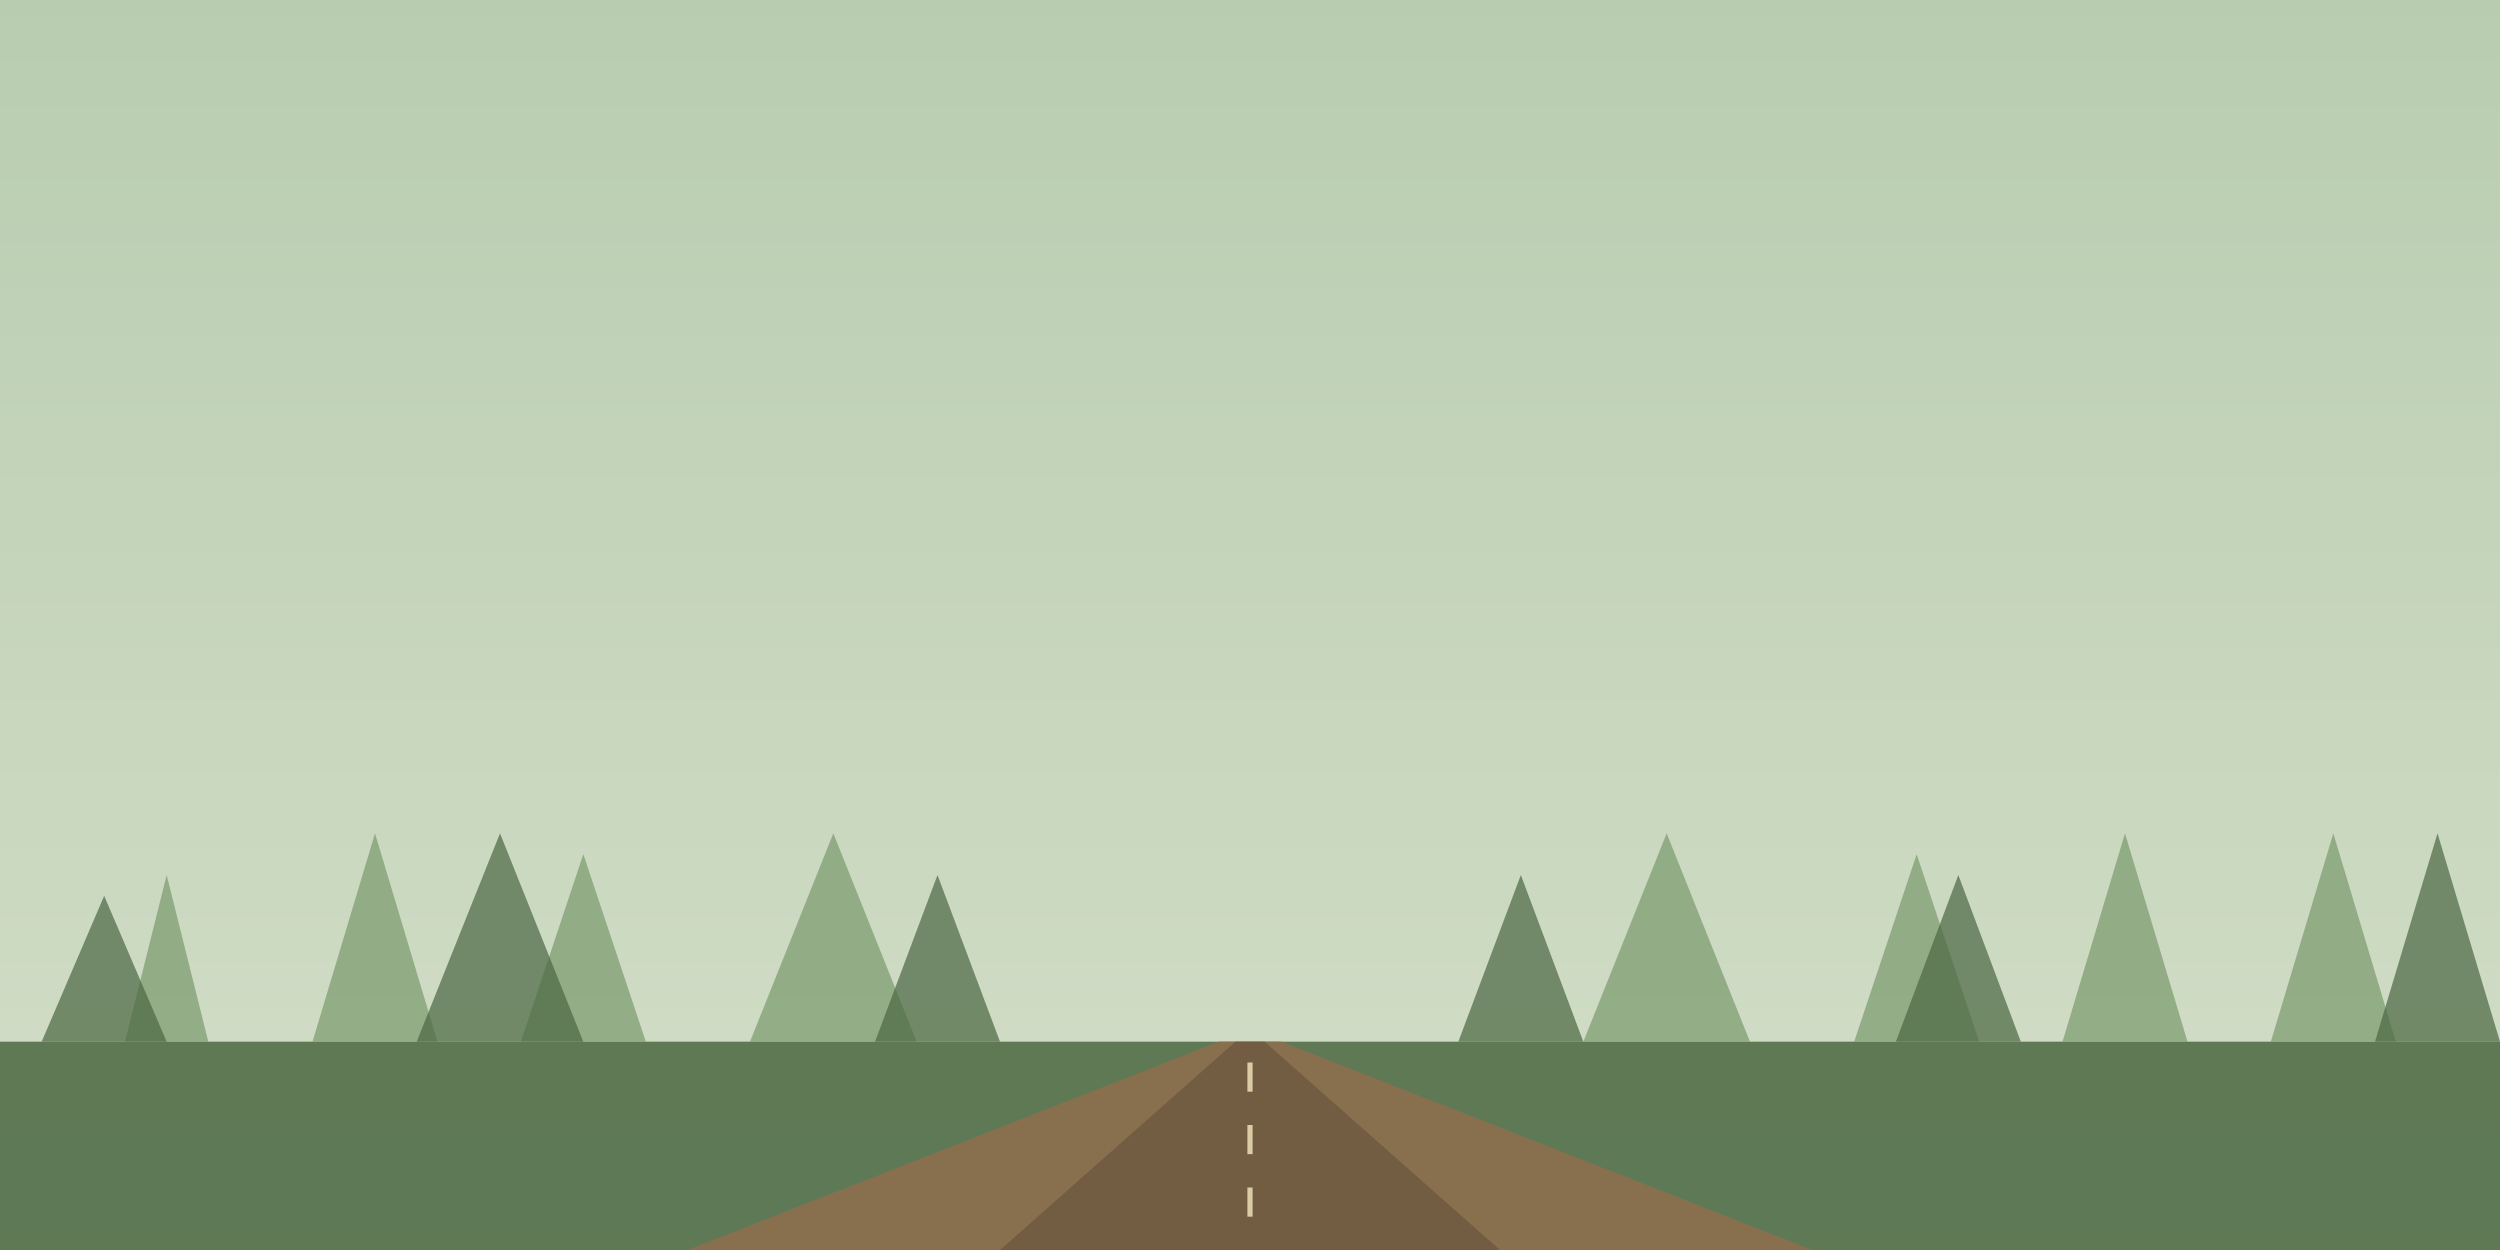
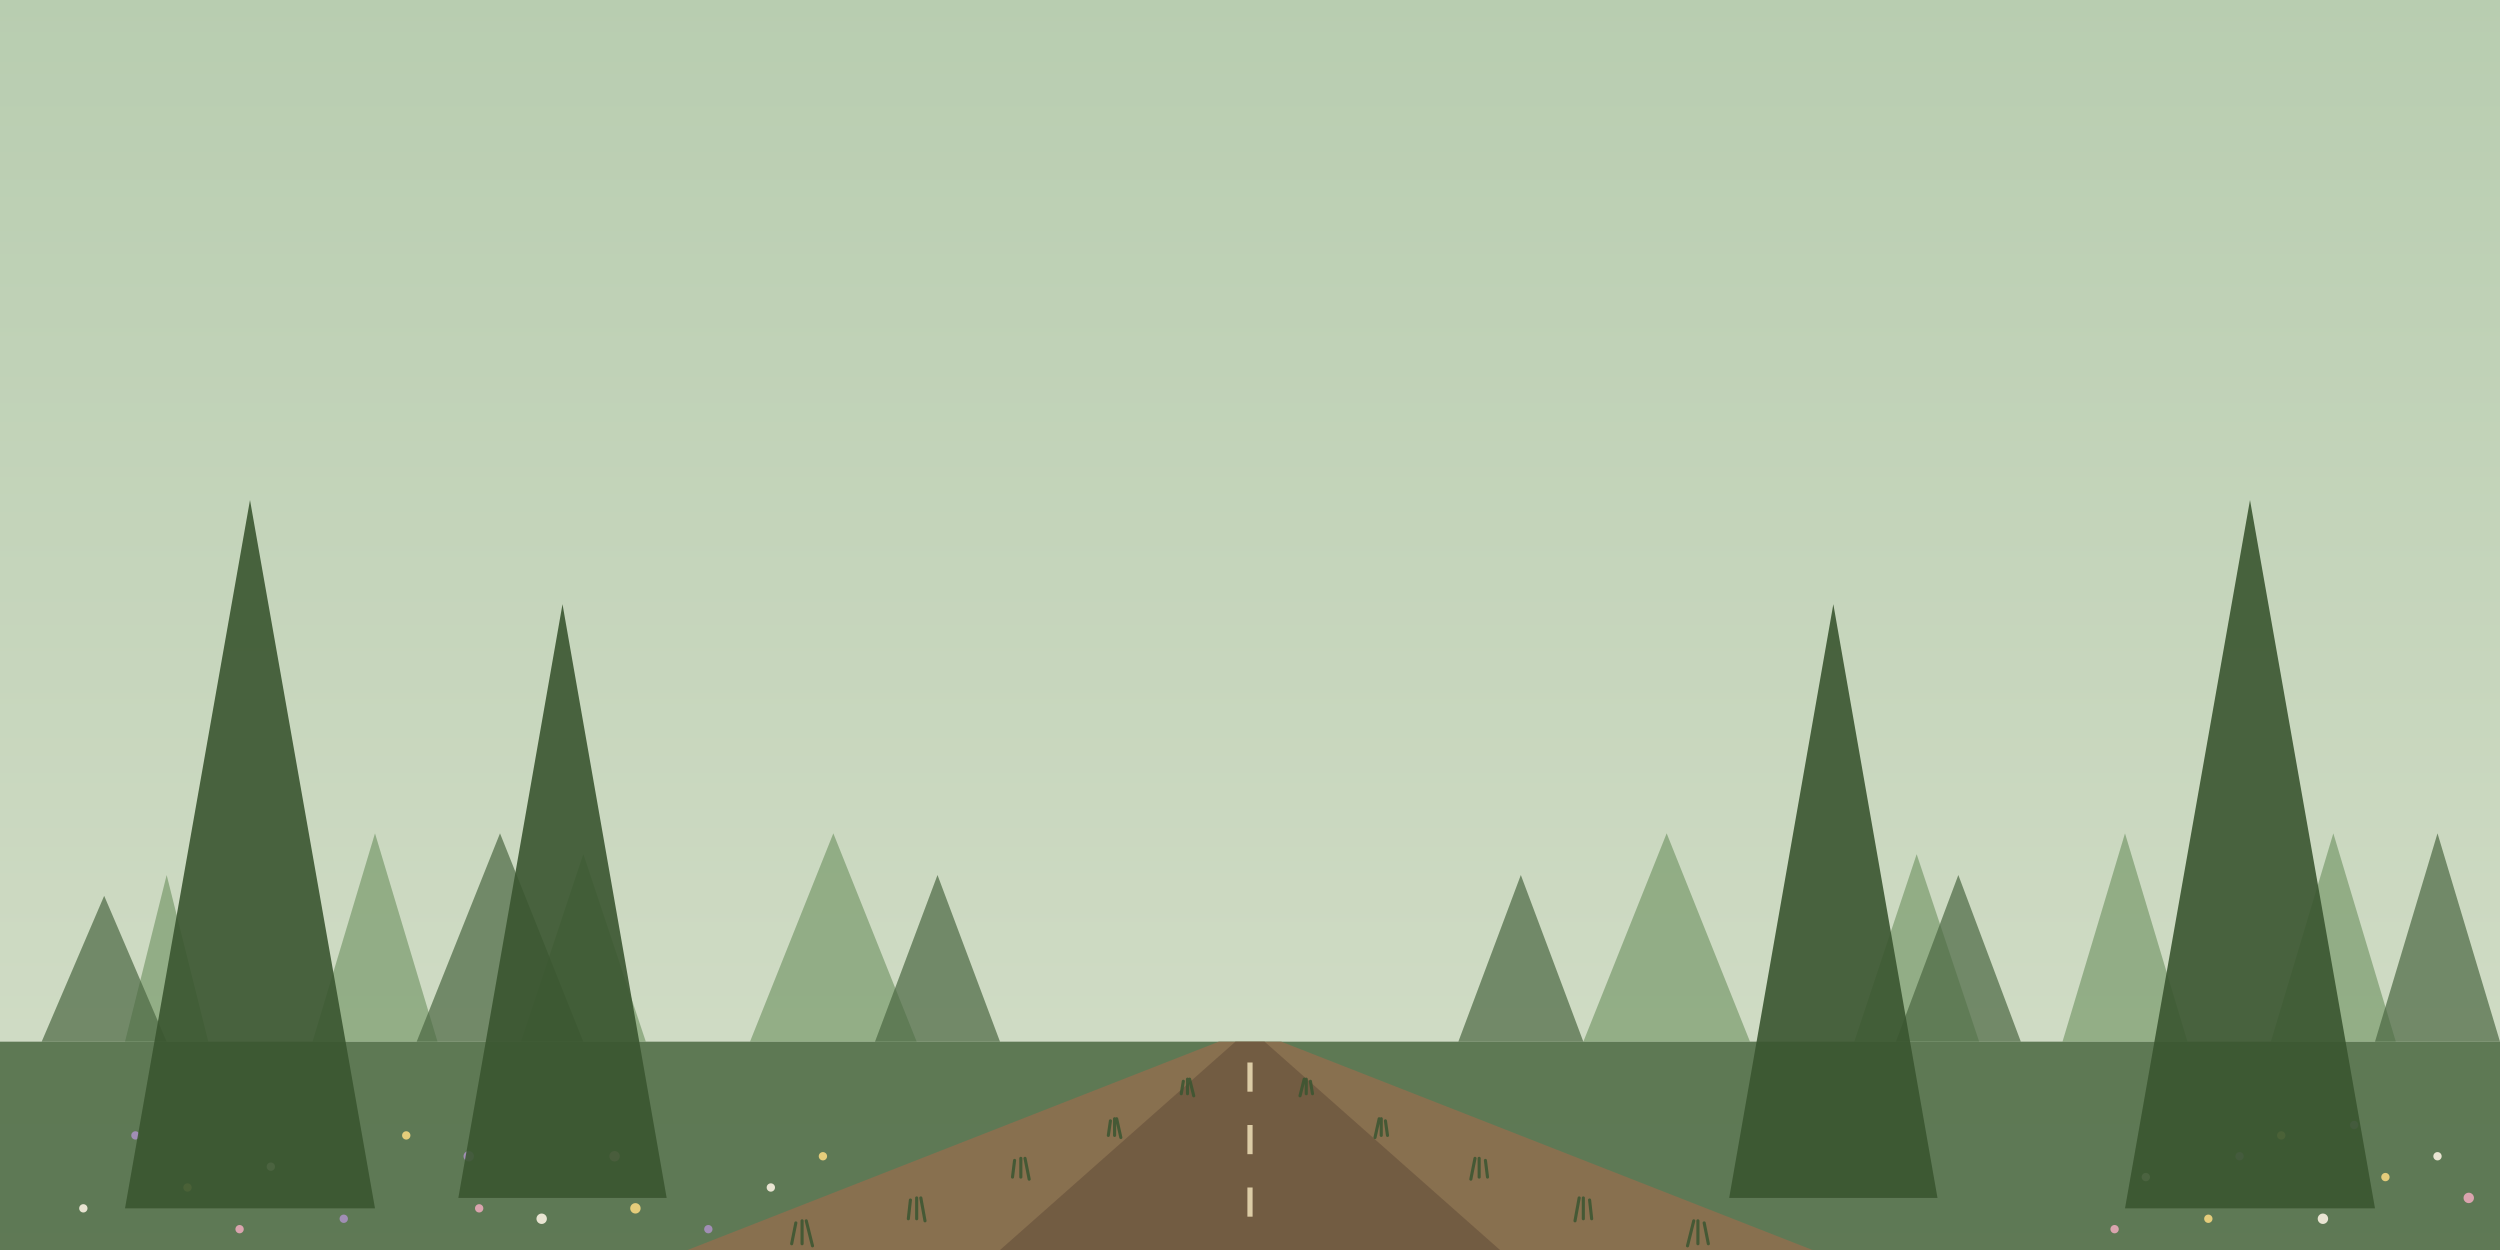
<svg xmlns="http://www.w3.org/2000/svg" viewBox="0 0 1200 600" preserveAspectRatio="xMidYMax slice">
  <defs>
    <linearGradient id="fsky" x1="0" y1="0" x2="0" y2="1">
      <stop offset="0" stop-color="#b8cdb0" />
      <stop offset="1" stop-color="#d4dec8" />
    </linearGradient>
    <style>
      .road-stripe { animation: road-flow 1.4s linear infinite; }
      @keyframes road-flow { to { stroke-dashoffset: -30; } }
    </style>
  </defs>
  <rect width="1200" height="600" fill="url(#fsky)" />
  <rect y="500" width="1200" height="100" fill="#4a6741" opacity="0.85" />
-   <polygon points="585,500 615,500 870,600 330,600" fill="#8a6f4f" opacity="0.95" />
-   <polygon points="593,500 607,500 720,600 480,600" fill="#6f5840" opacity="0.85" />
-   <line class="road-stripe" x1="600" y1="510" x2="600" y2="600" stroke="#e8d8b0" stroke-width="2.5" stroke-dasharray="14,16" opacity="0.9" />
+   <g opacity="0.9">
+     <circle cx="40" cy="580" r="2" fill="#f8f0e0" />
+     <circle cx="130" cy="560" r="2" fill="#f8f0e0" />
+     <circle cx="260" cy="585" r="2.5" fill="#f8f0e0" />
+     <circle cx="370" cy="570" r="2" fill="#f8f0e0" />
+     <circle cx="1030" cy="565" r="2" fill="#f8f0e0" />
+     <circle cx="1115" cy="585" r="2.5" fill="#f8f0e0" />
+     <circle cx="1170" cy="555" r="2" fill="#f8f0e0" />
+     <circle cx="90" cy="570" r="2" fill="#f4d680" />
+     <circle cx="195" cy="545" r="2" fill="#f4d680" />
+     <circle cx="305" cy="580" r="2.5" fill="#f4d680" />
+     <circle cx="395" cy="555" r="2" fill="#f4d680" />
+     <circle cx="1060" cy="585" r="2" fill="#f4d680" />
+     <circle cx="1145" cy="565" r="2" fill="#f4d680" />
+     <circle cx="1095" cy="545" r="2" fill="#f4d680" />
+     <circle cx="65" cy="545" r="2" fill="#a890c0" />
+     <circle cx="165" cy="585" r="2" fill="#a890c0" />
+     <circle cx="225" cy="555" r="2.5" fill="#a890c0" />
+     <circle cx="340" cy="590" r="2" fill="#a890c0" />
+     <circle cx="1075" cy="555" r="2" fill="#a890c0" />
+     <circle cx="1130" cy="540" r="2" fill="#a890c0" />
+     <circle cx="115" cy="590" r="2" fill="#e8a8b8" />
+     <circle cx="230" cy="580" r="2" fill="#e8a8b8" />
+     <circle cx="295" cy="555" r="2.5" fill="#e8a8b8" />
+     <circle cx="1015" cy="590" r="2" fill="#e8a8b8" />
+     <circle cx="1185" cy="575" r="2.5" fill="#e8a8b8" />
+   </g>
  <g fill="#6b8f5e" opacity="0.6">
    <polygon points="80,420 60,500 100,500" />
    <polygon points="180,400 150,500 210,500" />
    <polygon points="280,410 250,500 310,500" />
    <polygon points="400,400 360,500 440,500" />
    <polygon points="800,400 760,500 840,500" />
    <polygon points="920,410 890,500 950,500" />
    <polygon points="1020,400 990,500 1050,500" />
    <polygon points="1120,400 1090,500 1150,500" />
  </g>
  <g fill="#4a6741" opacity="0.7">
    <polygon points="50,430 20,500 80,500" />
    <polygon points="240,400 200,500 280,500" />
    <polygon points="450,420 420,500 480,500" />
    <polygon points="730,420 700,500 760,500" />
    <polygon points="940,420 910,500 970,500" />
    <polygon points="1170,400 1140,500 1200,500" />
  </g>
+   <polygon points="585,500 615,500 870,600 330,600" fill="#8a6f4f" opacity="0.95" />
+   <polygon points="593,500 607,500 720,600 480,600" fill="#6f5840" opacity="0.85" />
+   <line class="road-stripe" x1="600" y1="510" x2="600" y2="600" stroke="#e8d8b0" stroke-width="2.5" stroke-dasharray="14,16" opacity="0.9" />
+   <g fill="#3a5530" opacity="0.9">
+     <polygon points="120,240 60,580 180,580" />
+     <polygon points="270,290 220,575 320,575" />
+     <polygon points="880,290 830,575 930,575" />
+     <polygon points="1080,240 1020,580 1140,580" />
+   </g>
+   <g stroke="#3a5530" stroke-width="1.5" stroke-linecap="round" fill="none" opacity="0.85">
+     <path d="M 570 525 l 0 -7 M 573 526 l -2 -8 M 567 525 l 1 -6" />
+     <path d="M 535 545 l 0 -8 M 538 546 l -2 -9 M 532 545 l 1 -7" />
+     <path d="M 490 565 l 0 -9 M 494 566 l -2 -10 M 486 565 l 1 -8" />
+     <path d="M 440 585 l 0 -10 M 444 586 l -2 -11 M 436 585 l 1 -9" />
+     <path d="M 385 597 l 0 -11 M 390 598 l -3 -12 M 380 597 l 2 -10" />
+     <path d="M 627 525 l 0 -7 M 624 526 l 2 -8 M 630 525 l -1 -6" />
+     <path d="M 663 545 l 0 -8 M 660 546 l 2 -9 M 666 545 l -1 -7" />
+     <path d="M 710 565 l 0 -9 M 706 566 l 2 -10 M 714 565 l -1 -8" />
+     <path d="M 760 585 l 0 -10 M 756 586 l 2 -11 M 764 585 l -1 -9" />
+     <path d="M 815 597 l 0 -11 M 810 598 l 3 -12 M 820 597 l -2 -10" />
+   </g>
</svg>
